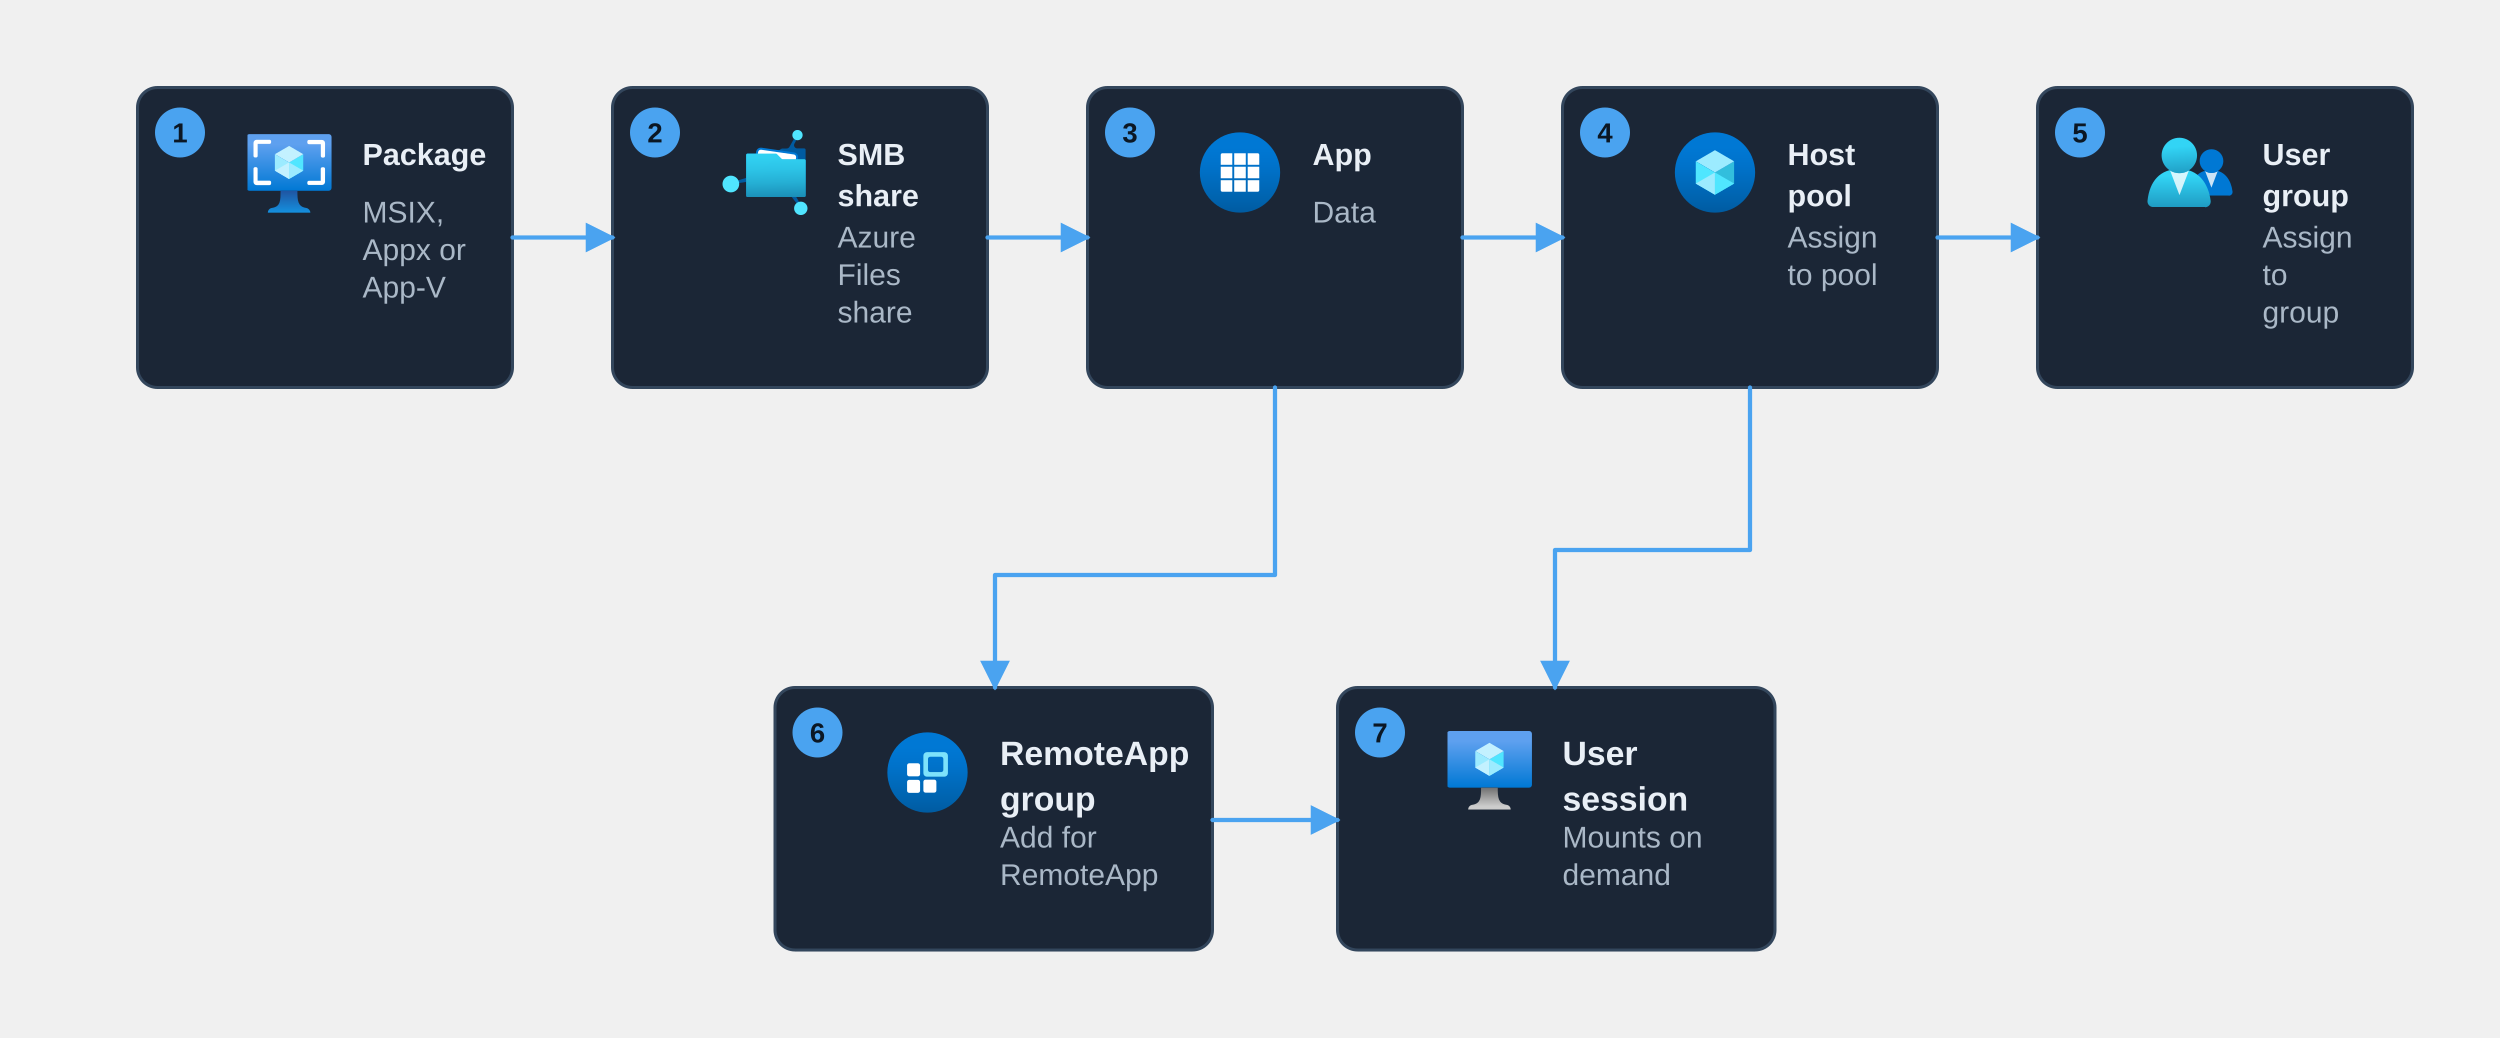
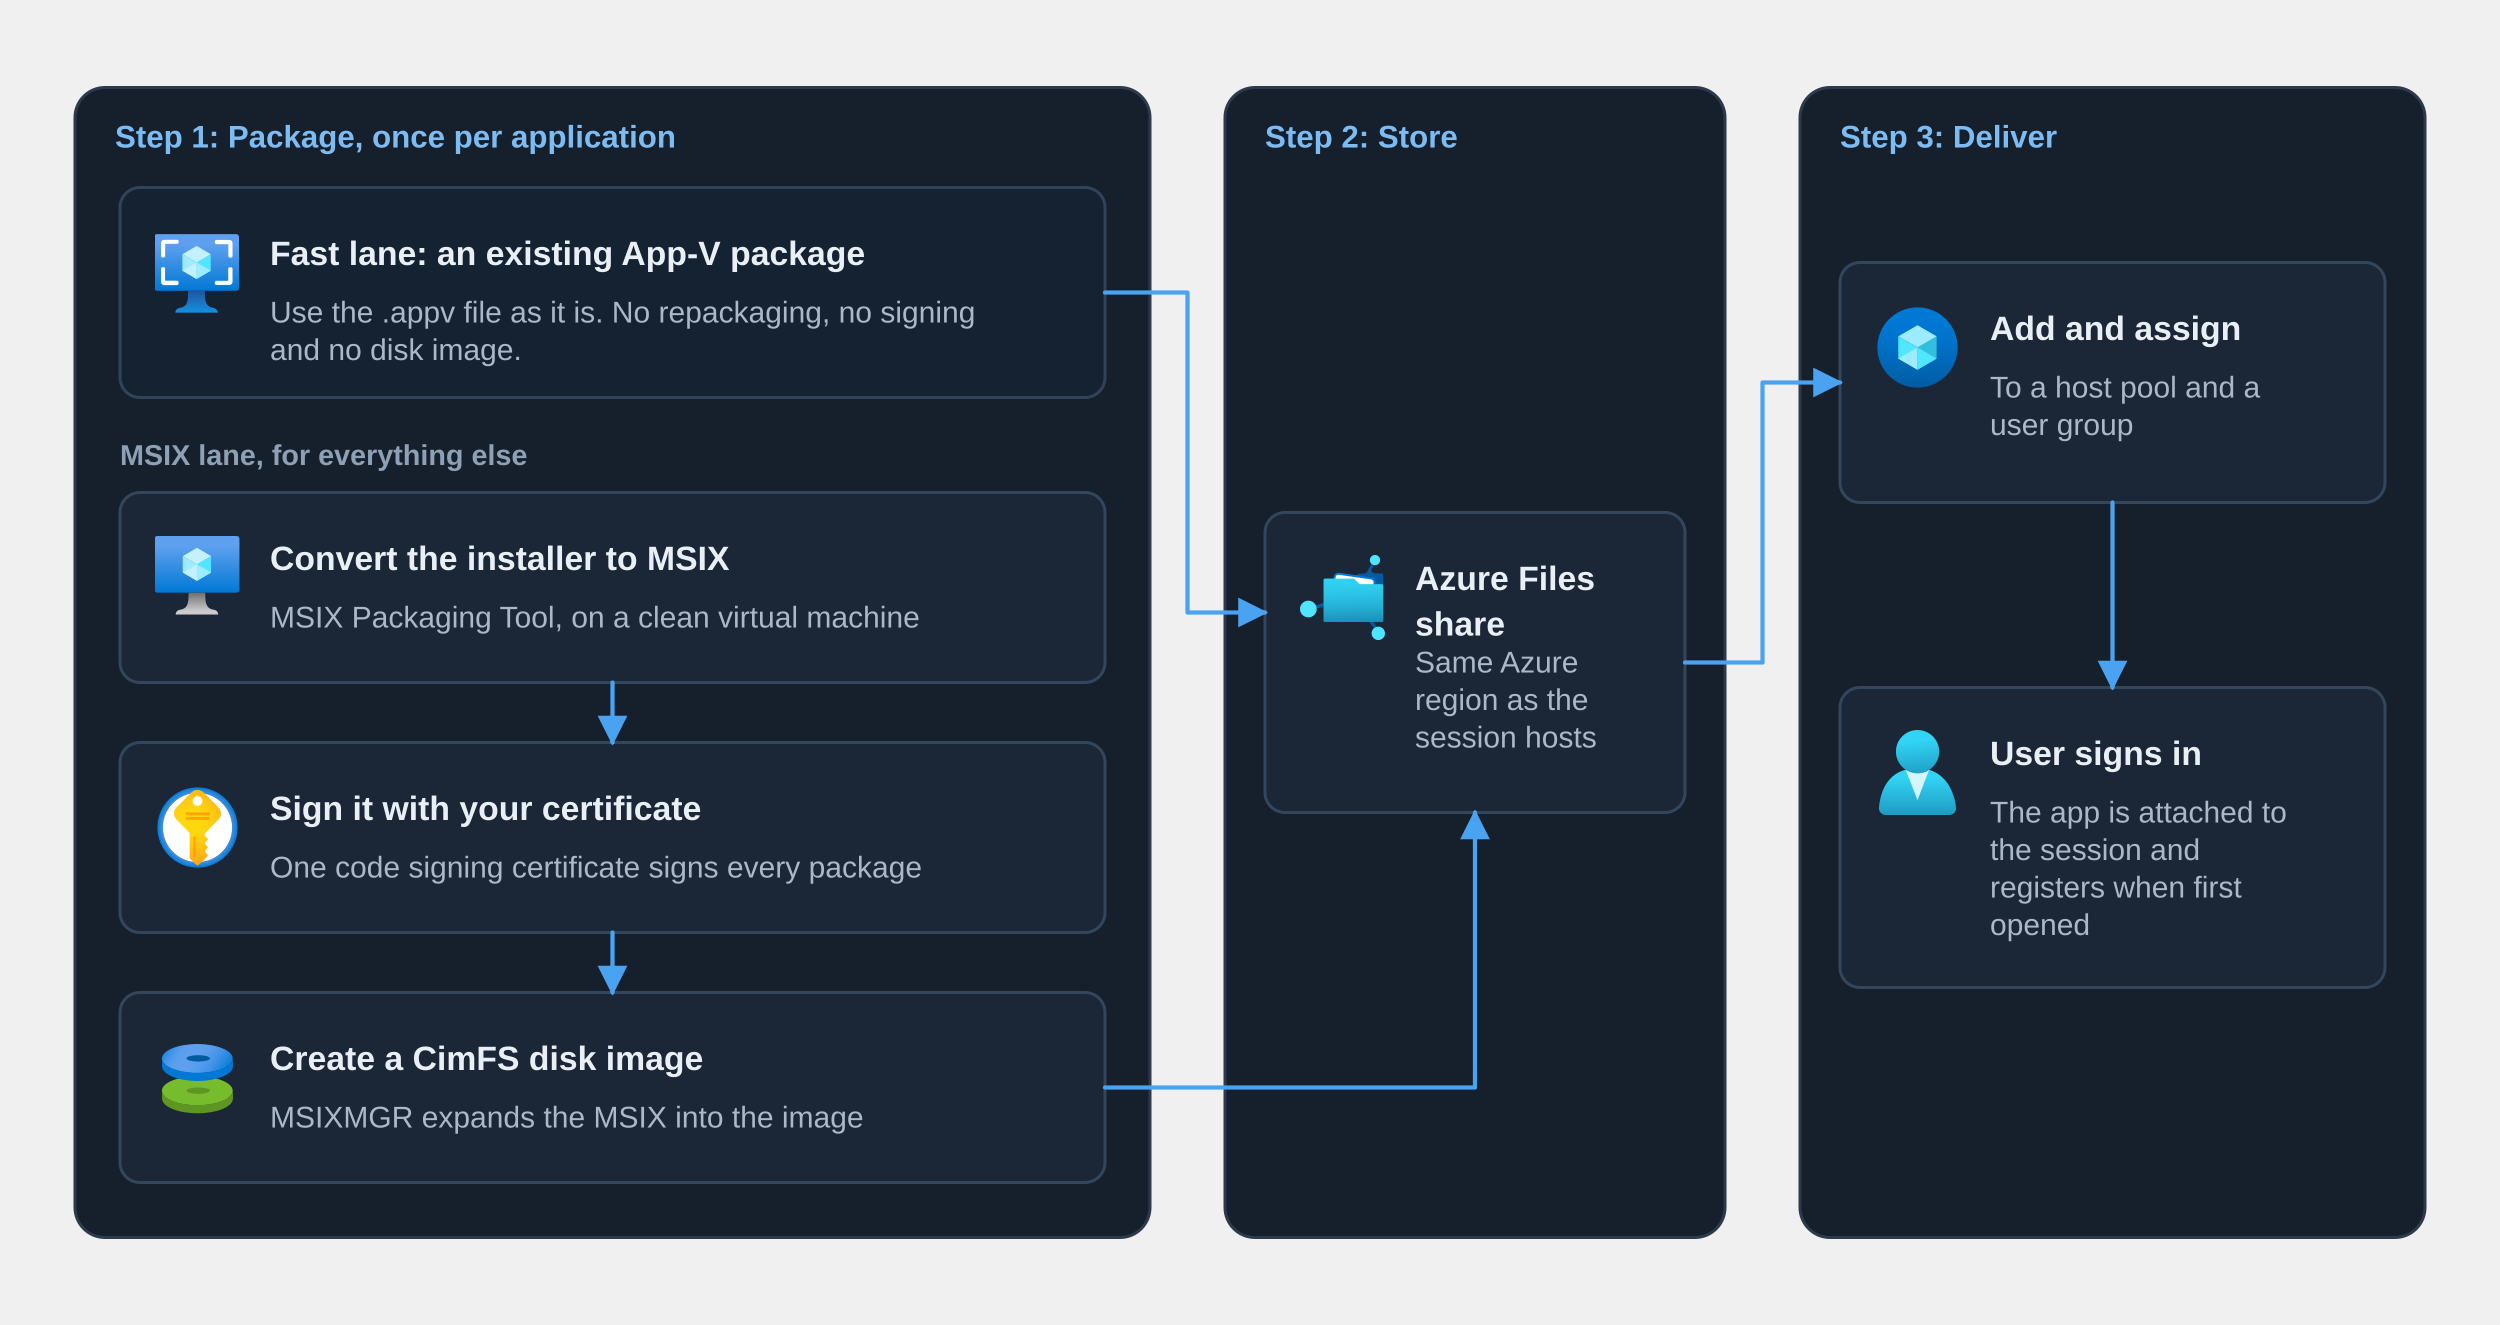
- <svg xmlns="http://www.w3.org/2000/svg" viewBox="0 110 1000 415" width="1000" height="415" font-family="'Segoe UI', 'Segoe UI Variable', system-ui, -apple-system, 'Helvetica Neue', Arial, sans-serif" role="img" aria-labelledby="t d">
+ <svg xmlns="http://www.w3.org/2000/svg" viewBox="0 25 1000 530" width="1000" height="530" font-family="'Segoe UI', 'Segoe UI Variable', system-ui, -apple-system, 'Helvetica Neue', Arial, sans-serif" role="img" aria-labelledby="t d">
  <defs>
    <marker id="arrow" viewBox="0 0 10 10" refX="9" refY="5" markerWidth="7" markerHeight="7" orient="auto-start-reverse">
      <path d="M0,0 L10,5 L0,10 z" fill="#4aa3f0" />
    </marker>
    <marker id="arrow-dashed" viewBox="0 0 10 10" refX="9" refY="5" markerWidth="7" markerHeight="7" orient="auto-start-reverse">
      <path d="M0,0 L10,5 L0,10 z" fill="#7b93b2" />
    </marker>
  </defs>
-   <rect x="55" y="145" width="150" height="120" rx="8" fill="#1b2636" stroke="#33465c" stroke-width="1.2" />
-   <circle cx="72" cy="163" r="10" fill="#4aa3f0" />
-   <text x="72" y="166.96" font-size="11" font-weight="700" fill="#0b1724" text-anchor="middle">1</text>
-   <svg x="99" y="162" width="34" height="34" viewBox="0 0 18 18">
+   <rect x="30" y="60" width="430" height="460" rx="12" fill="#161f2c" stroke="#2c3a4c" stroke-width="1.2" />
+   <text x="46" y="84" font-size="12.5" font-weight="700" fill="#7dbbf3" text-anchor="start">Step 1: Package, once per application</text>
+   <rect x="48" y="100" width="394" height="84" rx="8" fill="#152232" stroke="#314359" stroke-width="1.2" />
+   <svg x="62" y="117" width="34" height="34" viewBox="0 0 18 18">
    <defs>
      <linearGradient id="i1-a7cb4d9d-9f89-4e53-8eda-938427310066" x1="8.8" y1="12.87" x2="8.8" y2="0.87" gradientUnits="userSpaceOnUse">
        <stop offset="0" stop-color="#0078d4" />
        <stop offset="0.82" stop-color="#5ea0ef" />
      </linearGradient>
      <linearGradient id="i1-eab4c6b4-621d-4d9b-b611-15ceb58765b1" x1="8.81" y1="17.5" x2="8.81" y2="12.87" gradientUnits="userSpaceOnUse">
        <stop offset="0" stop-color="#1490df" />
        <stop offset="0.98" stop-color="#1f56a3" />
      </linearGradient>
    </defs>
    <rect x="-0.2" y="0.87" width="18" height="12" rx="0.6" fill="url(#i1-a7cb4d9d-9f89-4e53-8eda-938427310066)" />
    <polygon points="11.8 5.12 11.8 8.61 8.8 10.37 8.8 6.87 11.8 5.12" fill="#50e6ff" />
    <polygon points="11.8 5.12 8.81 6.88 5.8 5.12 8.81 3.37 11.8 5.12" fill="#c3f1ff" />
    <polygon points="8.8 6.88 8.8 10.37 5.8 8.61 5.8 5.12 8.8 6.88" fill="#9cebff" />
    <polygon points="5.8 8.61 8.8 6.87 8.8 10.37 5.8 8.61" fill="#c3f1ff" />
    <polygon points="11.8 8.61 8.8 6.87 8.8 10.37 11.8 8.61" fill="#9cebff" />
    <path d="M12.41,16.5c-1.78-.28-1.85-1.56-1.84-3.63H7C7,14.94,7,16.22,5.19,16.5a1,1,0,0,0-.88,1h9A1.06,1.06,0,0,0,12.41,16.5Z" fill="url(#i1-eab4c6b4-621d-4d9b-b611-15ceb58765b1)" />
    <path d="M4.68,2.07H1.93a.66.66,0,0,0-.66.66V5.49a.33.33,0,0,0,.33.33h.22a.33.33,0,0,0,.33-.33V2.94H4.68A.33.33,0,0,0,5,2.61V2.4A.33.33,0,0,0,4.68,2.07Z" fill="#fff" />
    <path d="M4.68,10.73H2.14V8.2a.33.33,0,0,0-.33-.33H1.6a.33.33,0,0,0-.33.33V11a.66.66,0,0,0,.66.67H4.68A.34.34,0,0,0,5,11.28v-.22A.33.33,0,0,0,4.68,10.73Z" fill="#fff" />
    <path d="M15.71,2.1H13a.33.33,0,0,0-.33.33v.21A.33.33,0,0,0,13,3h2.53V5.51a.33.33,0,0,0,.33.33h.23a.33.33,0,0,0,.33-.33V2.76A.66.66,0,0,0,15.71,2.1Z" fill="#fff" />
    <path d="M16.05,7.89h-.21a.33.33,0,0,0-.33.33v2.54H13a.33.33,0,0,0-.33.33v.22a.33.33,0,0,0,.33.33h2.75a.67.67,0,0,0,.67-.66V8.22A.33.33,0,0,0,16.05,7.89Z" fill="#fff" />
  </svg>
-   <text x="145" y="176.0" font-size="12.2" font-weight="700" fill="#e9eff6" text-anchor="start">Package</text>
-   <text x="145" y="199.0" font-size="12" font-weight="400" fill="#aab8c7" text-anchor="start">MSIX,</text>
-   <text x="145" y="214.0" font-size="12" font-weight="400" fill="#aab8c7" text-anchor="start">Appx or</text>
-   <text x="145" y="229.0" font-size="12" font-weight="400" fill="#aab8c7" text-anchor="start">App-V</text>
-   <rect x="245" y="145" width="150" height="120" rx="8" fill="#1b2636" stroke="#33465c" stroke-width="1.2" />
-   <circle cx="262" cy="163" r="10" fill="#4aa3f0" />
-   <text x="262" y="166.96" font-size="11" font-weight="700" fill="#0b1724" text-anchor="middle">2</text>
-   <svg x="289" y="162" width="34" height="34" viewBox="0 0 18 18">
-     <defs>
-       <linearGradient id="i2-ba3d4428-273b-47d2-80ac-53671019b795" x1="-1267.23" y1="3.07" x2="-1267.52" y2="14.64" gradientTransform="matrix(-1, 0, 0, 1, -1256.13, 0)" gradientUnits="userSpaceOnUse">
+   <text x="108" y="131.0" font-size="13.5" font-weight="700" fill="#e9eff6" text-anchor="start">Fast lane: an existing App-V package</text>
+   <text x="108" y="154.0" font-size="12" font-weight="400" fill="#aab8c7" text-anchor="start">Use the .appv file as it is. No repackaging, no signing</text>
+   <text x="108" y="169.0" font-size="12" font-weight="400" fill="#aab8c7" text-anchor="start">and no disk image.</text>
+   <text x="48" y="211" font-size="11.5" font-weight="600" fill="#8ea0b4" text-anchor="start">MSIX lane, for everything else</text>
+   <rect x="48" y="222" width="394" height="76" rx="8" fill="#1b2636" stroke="#33465c" stroke-width="1.2" />
+   <svg x="62" y="239" width="34" height="34" viewBox="0 0 18 18">
+     <defs>
+       <linearGradient id="i2-f34d9569-2bd0-4002-8f16-3d01d8106cb5" x1="8.88" y1="12.21" x2="8.88" y2="0.21" gradientUnits="userSpaceOnUse">
+         <stop offset="0" stop-color="#0078d4" />
+         <stop offset="0.82" stop-color="#5ea0ef" />
+       </linearGradient>
+       <linearGradient id="i2-bdb45a0b-eb58-4970-a60a-fb2ce314f866" x1="8.88" y1="16.84" x2="8.88" y2="12.21" gradientUnits="userSpaceOnUse">
+         <stop offset="0.15" stop-color="#ccc" />
+         <stop offset="1" stop-color="#707070" />
+       </linearGradient>
+     </defs>
+     <rect x="-0.12" y="0.21" width="18" height="12" rx="0.6" fill="url(#i2-f34d9569-2bd0-4002-8f16-3d01d8106cb5)" />
+     <polygon points="11.88 4.46 11.88 7.95 8.88 9.71 8.88 6.21 11.88 4.46" fill="#50e6ff" />
+     <polygon points="11.88 4.46 8.88 6.22 5.88 4.46 8.88 2.71 11.88 4.46" fill="#c3f1ff" />
+     <polygon points="8.88 6.22 8.88 9.71 5.88 7.95 5.88 4.46 8.88 6.22" fill="#9cebff" />
+     <polygon points="5.88 7.95 8.88 6.21 8.88 9.71 5.88 7.95" fill="#c3f1ff" />
+     <polygon points="11.88 7.95 8.88 6.21 8.88 9.71 11.88 7.95" fill="#9cebff" />
+     <path d="M12.49,15.84c-1.78-.28-1.85-1.56-1.85-3.63H7.11c0,2.07-.06,3.35-1.84,3.63a1,1,0,0,0-.89,1h9A1,1,0,0,0,12.49,15.84Z" fill="url(#i2-bdb45a0b-eb58-4970-a60a-fb2ce314f866)" />
+   </svg>
+   <text x="108" y="253.0" font-size="13.5" font-weight="700" fill="#e9eff6" text-anchor="start">Convert the installer to MSIX</text>
+   <text x="108" y="276.0" font-size="12" font-weight="400" fill="#aab8c7" text-anchor="start">MSIX Packaging Tool, on a clean virtual machine</text>
+   <rect x="48" y="322" width="394" height="76" rx="8" fill="#1b2636" stroke="#33465c" stroke-width="1.2" />
+   <svg x="62" y="339" width="34" height="34" viewBox="0 0 18 18">
+     <defs>
+       <radialGradient id="i3-fb114c93-7c16-4540-899a-0796041629e6" cx="9" cy="9" r="8.5" gradientUnits="userSpaceOnUse">
+         <stop offset="0.18" stop-color="#5ea0ef" />
+         <stop offset="0.56" stop-color="#5c9fee" />
+         <stop offset="0.69" stop-color="#559ced" />
+         <stop offset="0.78" stop-color="#4a97e9" />
+         <stop offset="0.86" stop-color="#3990e4" />
+         <stop offset="0.93" stop-color="#2387de" />
+         <stop offset="0.99" stop-color="#087bd6" />
+         <stop offset="1" stop-color="#0078d4" />
+       </radialGradient>
+       <radialGradient id="i3-ec478bd3-5b38-4e7f-b661-11f355578bff" cx="38.95" cy="182.07" r="9.88" gradientTransform="translate(-28.71 -163.24) scale(0.94 0.94)" gradientUnits="userSpaceOnUse">
+         <stop offset="0.27" stop-color="#ffd70f" />
+         <stop offset="0.49" stop-color="#ffcb12" />
+         <stop offset="0.88" stop-color="#feac19" />
+         <stop offset="1" stop-color="#fea11b" />
+       </radialGradient>
+     </defs>
+     <path id="i3-aacf8311-a317-400f-b613-74bd00da5ce3" d="M9,.5A8.5,8.5,0,1,0,17.5,9,8.51,8.51,0,0,0,9,.5ZM9,16.34A7.34,7.34,0,1,1,16.34,9,7.34,7.34,0,0,1,9,16.34Z" fill="url(#i3-fb114c93-7c16-4540-899a-0796041629e6)" />
+     <circle cx="9" cy="9" r="7.34" fill="#fff" />
+     <g>
+       <path id="i3-bd983c41-db73-40ec-a4f4-da1213fc9924" d="M13.44,7.33a1.84,1.84,0,0,0,0-2.59h0L10.29,1.58a1.83,1.83,0,0,0-2.58,0h0L4.56,4.74a1.84,1.84,0,0,0,0,2.59L7.18,10a.51.51,0,0,1,.15.36v4.88a.63.63,0,0,0,.18.44l1.2,1.2a.41.41,0,0,0,.58,0l1.16-1.16h0l.68-.68a.25.25,0,0,0,0-.34l-.49-.49a.27.27,0,0,1,0-.37l.49-.49a.25.25,0,0,0,0-.34l-.49-.49a.27.27,0,0,1,0-.37l.49-.49a.25.25,0,0,0,0-.34l-.68-.69v-.25ZM9,2.35A1,1,0,0,1,9,4.42,1,1,0,1,1,9,2.35Z" fill="url(#i3-ec478bd3-5b38-4e7f-b661-11f355578bff)" />
+       <path id="i3-ad2e7e44-9bfd-4775-8bf4-8ef26a544921" d="M8.18,15.3h0a.23.23,0,0,0,.38-.17v-4a.24.24,0,0,0-.11-.2h0a.22.22,0,0,0-.34.2v4A.28.28,0,0,0,8.18,15.3Z" fill="#ff9300" opacity="0.75" />
+       <rect id="i3-a996fbff-3936-4b24-b407-369336c143ba" x="6.48" y="5.79" width="5.17" height="0.61" rx="0.28" fill="#ff9300" opacity="0.75" />
+       <rect id="i3-bb12d31c-3352-4a18-87dd-a169a4a8721d" x="6.48" y="6.78" width="5.17" height="0.61" rx="0.28" fill="#ff9300" opacity="0.75" />
+     </g>
+   </svg>
+   <text x="108" y="353.0" font-size="13.5" font-weight="700" fill="#e9eff6" text-anchor="start">Sign it with your certificate</text>
+   <text x="108" y="376.0" font-size="12" font-weight="400" fill="#aab8c7" text-anchor="start">One code signing certificate signs every package</text>
+   <rect x="48" y="422" width="394" height="76" rx="8" fill="#1b2636" stroke="#33465c" stroke-width="1.2" />
+   <svg x="62" y="439" width="34" height="34" viewBox="0 0 18 18">
+     <defs>
+       <linearGradient id="i4-a3aecb5c-11f5-4ece-99f7-9672f3236156" x1="15.35" y1="13.41" x2="15.37" y2="13.41" gradientUnits="userSpaceOnUse">
+         <stop offset="0" stop-color="#0078d4" />
+         <stop offset="0.14" stop-color="#1782da" />
+         <stop offset="0.37" stop-color="#368fe3" />
+         <stop offset="0.59" stop-color="#4c98ea" />
+         <stop offset="0.8" stop-color="#599eee" />
+         <stop offset="0.99" stop-color="#5ea0ef" />
+       </linearGradient>
+       <linearGradient id="i4-b4dfb3ab-25fe-416c-a6fa-f33fcfbf22dc" x1="5.51" y1="802.5" x2="12.94" y2="810.58" gradientTransform="translate(0 -1278.76) scale(1 1.59)" gradientUnits="userSpaceOnUse">
+         <stop offset="0" stop-color="#0078d4" />
+         <stop offset="0.02" stop-color="#0d7ed8" />
+         <stop offset="0.08" stop-color="#2b8ae0" />
+         <stop offset="0.15" stop-color="#4194e7" />
+         <stop offset="0.22" stop-color="#519beb" />
+         <stop offset="0.29" stop-color="#5b9fee" />
+         <stop offset="0.4" stop-color="#5ea0ef" />
+         <stop offset="0.55" stop-color="#5b9fee" />
+         <stop offset="0.68" stop-color="#509aeb" />
+         <stop offset="0.8" stop-color="#3f92e6" />
+         <stop offset="0.91" stop-color="#2688df" />
+         <stop offset="0.99" stop-color="#127fd9" />
+       </linearGradient>
+     </defs>
+     <ellipse cx="8.96" cy="11.82" rx="7.5" ry="3.08" fill="#76bc2d" />
+     <ellipse cx="9.15" cy="11.79" rx="2.49" ry="0.68" fill="#5e9624" />
+     <path d="M15.35,13.4l0,0Z" fill="url(#i4-a3aecb5c-11f5-4ece-99f7-9672f3236156)" />
+     <ellipse cx="8.96" cy="4.99" rx="7.5" ry="3.08" fill="url(#i4-b4dfb3ab-25fe-416c-a6fa-f33fcfbf22dc)" />
+     <ellipse cx="9.15" cy="4.95" rx="2.49" ry="0.68" fill="#005ba1" />
+     <path d="M9,14.84c4.15,0,7.5-1.38,7.5-3.08h0v1.82h0c-.14,1.65-3.44,3-7.5,3s-7.5-1.38-7.5-3.08V11.76C1.46,13.46,4.82,14.84,9,14.84Z" fill="#5e9624" />
+     <path d="M15.35,13.4l0,0Z" fill="url(#i4-a3aecb5c-11f5-4ece-99f7-9672f3236156)" />
+     <path d="M9,8c4.15,0,7.5-1.38,7.5-3.08h0V6.74h0c-.14,1.65-3.44,3-7.5,3s-7.5-1.38-7.5-3.08V4.92C1.46,6.62,4.82,8,9,8Z" fill="#0078d4" />
+   </svg>
+   <text x="108" y="453.0" font-size="13.5" font-weight="700" fill="#e9eff6" text-anchor="start">Create a CimFS disk image</text>
+   <text x="108" y="476.0" font-size="12" font-weight="400" fill="#aab8c7" text-anchor="start">MSIXMGR expands the MSIX into the image</text>
+   <path d="M245,298 L245,322" fill="none" stroke="#4aa3f0" stroke-width="1.7" stroke-linejoin="round" stroke-linecap="round" marker-end="url(#arrow)" />
+   <path d="M245,398 L245,422" fill="none" stroke="#4aa3f0" stroke-width="1.7" stroke-linejoin="round" stroke-linecap="round" marker-end="url(#arrow)" />
+   <rect x="490" y="60" width="200" height="460" rx="12" fill="#161f2c" stroke="#2c3a4c" stroke-width="1.2" />
+   <text x="506" y="84" font-size="12.5" font-weight="700" fill="#7dbbf3" text-anchor="start">Step 2: Store</text>
+   <rect x="506" y="230" width="168" height="120" rx="8" fill="#1b2636" stroke="#33465c" stroke-width="1.2" />
+   <svg x="520" y="247" width="34" height="34" viewBox="0 0 18 18">
+     <defs>
+       <linearGradient id="i5-ba3d4428-273b-47d2-80ac-53671019b795" x1="-1267.23" y1="3.07" x2="-1267.52" y2="14.64" gradientTransform="matrix(-1, 0, 0, 1, -1256.13, 0)" gradientUnits="userSpaceOnUse">
        <stop offset="0" stop-color="#32d4f5" />
        <stop offset="0.23" stop-color="#31d0f1" />
        <stop offset="0.46" stop-color="#2cc3e6" />
        <stop offset="0.7" stop-color="#25afd4" />
        <stop offset="0.94" stop-color="#1c92ba" />
        <stop offset="1" stop-color="#198ab3" />
      </linearGradient>
    </defs>
-     <g id="i2-bce83c25-9afe-4c01-b0b0-4312ccacb0c8">
+     <g id="i5-bce83c25-9afe-4c01-b0b0-4312ccacb0c8">
      <g>
        <path d="M17.28,3.9h-.91a4.16,4.16,0,0,0-.55,0,.68.68,0,0,1-.59-1l.39-.7a1.83,1.83,0,0,0-.51-.29l-.93,1.66a.7.7,0,0,1-.6.35h-.83a.66.66,0,0,0-.32.08h0L10.86,5a.25.25,0,0,1-.16,0H5.27A.29.29,0,0,0,5,5.32v4.82l-1.75.54.13.56L5,11V13.9a.29.29,0,0,0,.29.29h9.37l1.15,1.49.49-.31-.68-1.18h1.68a.29.29,0,0,0,.3-.29V4.2A.3.3,0,0,0,17.28,3.9Z" fill="#005ba1" />
        <circle cx="15.88" cy="1.08" r="1.09" fill="#50e5ff" />
        <circle cx="16.58" cy="16.59" r="1.42" fill="#50e5ff" />
        <circle cx="1.77" cy="11.44" r="1.77" fill="#50e5ff" />
        <g>
          <path d="M15.17,4.75l-6.91-1H8.12a1,1,0,0,0-1,.87L6.86,6.31H16L16,5.9A1,1,0,0,0,15.17,4.75Z" fill="#0078d4" />
          <path d="M15.1,5.18l-6.9-1H8.11a.58.58,0,0,0-.57.5L7.3,6.31h8.22l.07-.47A.58.58,0,0,0,15.1,5.18Z" fill="#fff" />
        </g>
-         <path d="M5.26,5h6.05a.33.33,0,0,1,.21.09l1,1a.29.29,0,0,0,.21.09h4.6a.3.3,0,0,1,.3.29V13.9a.3.3,0,0,1-.3.29h-12A.29.29,0,0,1,5,13.9V5.32A.3.3,0,0,1,5.26,5Z" fill="url(#i2-ba3d4428-273b-47d2-80ac-53671019b795)" />
+         <path d="M5.26,5h6.05a.33.33,0,0,1,.21.09l1,1a.29.29,0,0,0,.21.09h4.6a.3.3,0,0,1,.3.29V13.9a.3.3,0,0,1-.3.29h-12A.29.29,0,0,1,5,13.9V5.32A.3.3,0,0,1,5.26,5Z" fill="url(#i5-ba3d4428-273b-47d2-80ac-53671019b795)" />
      </g>
    </g>
  </svg>
-   <text x="335" y="176.0" font-size="12.2" font-weight="700" fill="#e9eff6" text-anchor="start">SMB</text>
-   <text x="335" y="192.47" font-size="12.2" font-weight="700" fill="#e9eff6" text-anchor="start">share</text>
-   <text x="335" y="209.0" font-size="12" font-weight="400" fill="#aab8c7" text-anchor="start">Azure</text>
-   <text x="335" y="224.0" font-size="12" font-weight="400" fill="#aab8c7" text-anchor="start">Files</text>
-   <text x="335" y="239.0" font-size="12" font-weight="400" fill="#aab8c7" text-anchor="start">share</text>
-   <rect x="435" y="145" width="150" height="120" rx="8" fill="#1b2636" stroke="#33465c" stroke-width="1.2" />
-   <circle cx="452" cy="163" r="10" fill="#4aa3f0" />
-   <text x="452" y="166.96" font-size="11" font-weight="700" fill="#0b1724" text-anchor="middle">3</text>
-   <svg x="479" y="162" width="34" height="34" viewBox="0 0 18 18">
-     <defs>
-       <linearGradient id="i3-a26c9420-22ea-437d-963a-d91a07052fe8" x1="9" y1="17.5" x2="9" y2="0.5" gradientUnits="userSpaceOnUse">
+   <text x="566" y="261.0" font-size="13.5" font-weight="700" fill="#e9eff6" text-anchor="start">Azure Files</text>
+   <text x="566" y="279.225" font-size="13.5" font-weight="700" fill="#e9eff6" text-anchor="start">share</text>
+   <text x="566" y="294.0" font-size="12" font-weight="400" fill="#aab8c7" text-anchor="start">Same Azure</text>
+   <text x="566" y="309.0" font-size="12" font-weight="400" fill="#aab8c7" text-anchor="start">region as the</text>
+   <text x="566" y="324.0" font-size="12" font-weight="400" fill="#aab8c7" text-anchor="start">session hosts</text>
+   <rect x="720" y="60" width="250" height="460" rx="12" fill="#161f2c" stroke="#2c3a4c" stroke-width="1.2" />
+   <text x="736" y="84" font-size="12.5" font-weight="700" fill="#7dbbf3" text-anchor="start">Step 3: Deliver</text>
+   <rect x="736" y="130" width="218" height="96" rx="8" fill="#1b2636" stroke="#33465c" stroke-width="1.2" />
+   <svg x="750" y="147" width="34" height="34" viewBox="0 0 18 18">
+     <defs>
+       <linearGradient id="i6-b7b52328-afea-4ae3-a11b-e21cf942d33d" x1="9" y1="17.5" x2="9" y2="0.5" gradientUnits="userSpaceOnUse">
        <stop offset="0" stop-color="#005ba1" />
        <stop offset="0.168" stop-color="#0063ae" />
        <stop offset="0.577" stop-color="#0072ca" />
        <stop offset="0.815" stop-color="#0078d4" />
      </linearGradient>
    </defs>
-     <g id="i3-f18b5d86-430f-4653-9c0f-da3405ab6e83">
+     <g id="i6-f296cd5a-787e-4f7b-ae7d-f8e4c512e403">
      <g>
-         <circle cx="9" cy="9" r="8.5" fill="url(#i3-a26c9420-22ea-437d-963a-d91a07052fe8)" />
-         <path id="i3-ecfad4cd-858a-4086-9001-2b8defa8f20e" d="M7.776,10.632h2.448V13.08H7.776ZM4.92,7.368H7.368V4.92H5.262a.341.341,0,0,0-.342.342Zm.342,5.712H7.368V10.632H4.92v2.106a.341.341,0,0,0,.342.342ZM4.92,10.224H7.368V7.776H4.92Zm5.712,2.856h2.106a.341.341,0,0,0,.342-.342V10.632H10.632ZM7.776,10.224h2.448V7.776H7.776Zm2.856,0H13.08V7.776H10.632Zm0-5.3V7.368H13.08V5.262a.341.341,0,0,0-.342-.342ZM7.776,7.368h2.448V4.92H7.776Z" fill="#fff" />
-       </g>
-     </g>
-   </svg>
-   <text x="525" y="176.0" font-size="12.2" font-weight="700" fill="#e9eff6" text-anchor="start">App</text>
-   <text x="525" y="199.0" font-size="12" font-weight="400" fill="#aab8c7" text-anchor="start">Data</text>
-   <rect x="625" y="145" width="150" height="120" rx="8" fill="#1b2636" stroke="#33465c" stroke-width="1.2" />
-   <circle cx="642" cy="163" r="10" fill="#4aa3f0" />
-   <text x="642" y="166.96" font-size="11" font-weight="700" fill="#0b1724" text-anchor="middle">4</text>
-   <svg x="669" y="162" width="34" height="34" viewBox="0 0 18 18">
-     <defs>
-       <linearGradient id="i4-b7b52328-afea-4ae3-a11b-e21cf942d33d" x1="9" y1="17.5" x2="9" y2="0.5" gradientUnits="userSpaceOnUse">
-         <stop offset="0" stop-color="#005ba1" />
-         <stop offset="0.168" stop-color="#0063ae" />
-         <stop offset="0.577" stop-color="#0072ca" />
-         <stop offset="0.815" stop-color="#0078d4" />
-       </linearGradient>
-     </defs>
-     <g id="i4-f296cd5a-787e-4f7b-ae7d-f8e4c512e403">
-       <g>
-         <circle cx="9" cy="9" r="8.5" fill="url(#i4-b7b52328-afea-4ae3-a11b-e21cf942d33d)" />
-         <g id="i4-b26dad0a-3648-4f5e-b5e8-d86f08f4d08c">
-           <g id="i4-bf235d1c-b690-40eb-8a79-cf880451778d">
-             <g id="i4-bcd9163a-c4d8-4e54-8c97-4a109bf64f75">
-               <path id="i4-e49dfb7e-134a-43bd-83fc-ab356cb14af0" d="M13.046,6.635v4.709L8.984,13.707V8.992Z" fill="#32bedd" />
+         <circle cx="9" cy="9" r="8.5" fill="url(#i6-b7b52328-afea-4ae3-a11b-e21cf942d33d)" />
+         <g id="i6-b26dad0a-3648-4f5e-b5e8-d86f08f4d08c">
+           <g id="i6-bf235d1c-b690-40eb-8a79-cf880451778d">
+             <g id="i6-bcd9163a-c4d8-4e54-8c97-4a109bf64f75">
+               <path id="i6-e49dfb7e-134a-43bd-83fc-ab356cb14af0" d="M13.046,6.635v4.709L8.984,13.707V8.992Z" fill="#32bedd" />
            </g>
-             <g id="i4-a5b973ff-f0b7-405d-8643-344e4c6197bf">
-               <path id="i4-b4b89f14-a55a-428c-a4ac-415feb735142" d="M13.046,6.635,8.99,9,4.928,6.635,8.99,4.272Z" fill="#9cebff" />
+             <g id="i6-a5b973ff-f0b7-405d-8643-344e4c6197bf">
+               <path id="i6-b4b89f14-a55a-428c-a4ac-415feb735142" d="M13.046,6.635,8.99,9,4.928,6.635,8.99,4.272Z" fill="#9cebff" />
            </g>
-             <g id="i4-adac1240-6aa9-4f15-96e4-37e67d1c6c71">
-               <path id="i4-f65d8fa4-1c52-4beb-89ef-75de96e9143e" d="M8.984,9v4.709L4.928,11.344V6.635Z" fill="#50e6ff" />
+             <g id="i6-adac1240-6aa9-4f15-96e4-37e67d1c6c71">
+               <path id="i6-f65d8fa4-1c52-4beb-89ef-75de96e9143e" d="M8.984,9v4.709L4.928,11.344V6.635Z" fill="#50e6ff" />
            </g>
-             <path id="i4-b5d243da-3c58-4a56-96f0-5072c268eecc" d="M4.928,11.344,8.984,8.992v4.715Z" fill="#9cebff" />
-             <path id="i4-f11f8f15-8a95-4259-8c1e-cffcafd2ea60" d="M13.046,11.344,8.984,8.992v4.715Z" fill="#50e6ff" />
+             <path id="i6-b5d243da-3c58-4a56-96f0-5072c268eecc" d="M4.928,11.344,8.984,8.992v4.715Z" fill="#9cebff" />
+             <path id="i6-f11f8f15-8a95-4259-8c1e-cffcafd2ea60" d="M13.046,11.344,8.984,8.992v4.715Z" fill="#50e6ff" />
          </g>
        </g>
      </g>
    </g>
  </svg>
-   <text x="715" y="176.0" font-size="12.2" font-weight="700" fill="#e9eff6" text-anchor="start">Host</text>
-   <text x="715" y="192.47" font-size="12.2" font-weight="700" fill="#e9eff6" text-anchor="start">pool</text>
-   <text x="715" y="209.0" font-size="12" font-weight="400" fill="#aab8c7" text-anchor="start">Assign</text>
-   <text x="715" y="224.0" font-size="12" font-weight="400" fill="#aab8c7" text-anchor="start">to pool</text>
-   <rect x="815" y="145" width="150" height="120" rx="8" fill="#1b2636" stroke="#33465c" stroke-width="1.2" />
-   <circle cx="832" cy="163" r="10" fill="#4aa3f0" />
-   <text x="832" y="166.96" font-size="11" font-weight="700" fill="#0b1724" text-anchor="middle">5</text>
-   <svg x="859" y="162" width="34" height="34" viewBox="0 0 18 18">
-     <defs>
-       <linearGradient id="i5-f97360fa-fd13-420b-9b43-74b8dde83a11" x1="6.7" y1="7.26" x2="6.7" y2="18.36" gradientUnits="userSpaceOnUse">
+   <text x="796" y="161.0" font-size="13.5" font-weight="700" fill="#e9eff6" text-anchor="start">Add and assign</text>
+   <text x="796" y="184.0" font-size="12" font-weight="400" fill="#aab8c7" text-anchor="start">To a host pool and a</text>
+   <text x="796" y="199.0" font-size="12" font-weight="400" fill="#aab8c7" text-anchor="start">user group</text>
+   <rect x="736" y="300" width="218" height="120" rx="8" fill="#1b2636" stroke="#33465c" stroke-width="1.2" />
+   <svg x="750" y="317" width="34" height="34" viewBox="0 0 18 18">
+     <defs>
+       <linearGradient id="i7-be92901b-ec33-4c65-adf1-9b0eed06d677" x1="9" y1="6.88" x2="9" y2="20.45" gradientUnits="userSpaceOnUse">
        <stop offset="0.22" stop-color="#32d4f5" />
        <stop offset="1" stop-color="#198ab3" />
      </linearGradient>
-       <linearGradient id="i5-b2ab4071-529d-4450-9443-e6dc0939cc4e" x1="6.42" y1="1.32" x2="7.23" y2="11.39" gradientUnits="userSpaceOnUse">
+       <linearGradient id="i7-b46fc246-25d8-4398-8779-1042e8cacae7" x1="8.61" y1="-0.4" x2="9.6" y2="11.92" gradientUnits="userSpaceOnUse">
        <stop offset="0.22" stop-color="#32d4f5" />
        <stop offset="1" stop-color="#198ab3" />
      </linearGradient>
    </defs>
-     <path d="M17.22,13.92a.79.79,0,0,0,.8-.79A.28.28,0,0,0,18,13c-.31-2.5-1.74-4.54-4.46-4.54S9.35,10.22,9.07,13a.81.81,0,0,0,.72.88h7.43Z" fill="#0078d4" />
-     <path d="M13.55,9.09a2.44,2.44,0,0,1-1.36-.4l1.35,3.52,1.33-3.49A2.54,2.54,0,0,1,13.55,9.09Z" fill="#fff" opacity="0.8" />
-     <circle cx="13.55" cy="6.58" r="2.51" fill="#0078d4" />
-     <path d="M12.19,16.36a1.19,1.19,0,0,0,1.19-1.19.66.66,0,0,0,0-.14c-.47-3.74-2.6-6.78-6.66-6.78S.44,10.83,0,15a1.2,1.2,0,0,0,1.07,1.31h11.1Z" fill="url(#i5-f97360fa-fd13-420b-9b43-74b8dde83a11)" />
-     <path d="M6.77,9.14a3.72,3.72,0,0,1-2-.6l2,5.25,2-5.21A3.81,3.81,0,0,1,6.77,9.14Z" fill="#fff" opacity="0.8" />
-     <circle cx="6.74" cy="5.39" r="3.75" fill="url(#i5-b2ab4071-529d-4450-9443-e6dc0939cc4e)" />
-   </svg>
-   <text x="905" y="176.0" font-size="12.2" font-weight="700" fill="#e9eff6" text-anchor="start">User</text>
-   <text x="905" y="192.47" font-size="12.2" font-weight="700" fill="#e9eff6" text-anchor="start">group</text>
-   <text x="905" y="209.0" font-size="12" font-weight="400" fill="#aab8c7" text-anchor="start">Assign</text>
-   <text x="905" y="224.0" font-size="12" font-weight="400" fill="#aab8c7" text-anchor="start">to</text>
-   <text x="905" y="239.0" font-size="12" font-weight="400" fill="#aab8c7" text-anchor="start">group</text>
-   <rect x="310" y="385" width="175" height="105" rx="8" fill="#1b2636" stroke="#33465c" stroke-width="1.2" />
-   <circle cx="327" cy="403" r="10" fill="#4aa3f0" />
-   <text x="327" y="406.96" font-size="11" font-weight="700" fill="#0b1724" text-anchor="middle">6</text>
-   <svg x="354" y="402" width="34" height="34" viewBox="0 0 18 18">
-     <defs>
-       <linearGradient id="i6-f9a99d0c-9195-42e6-b829-35824fadf772" x1="9" y1="17.5" x2="9" y2="0.5" gradientUnits="userSpaceOnUse">
-         <stop offset="0" stop-color="#005ba1" />
-         <stop offset="0.168" stop-color="#0063ae" />
-         <stop offset="0.577" stop-color="#0072ca" />
-         <stop offset="0.815" stop-color="#0078d4" />
-       </linearGradient>
-     </defs>
-     <g id="i6-aa161d90-a772-48f8-88d2-386c4212772e">
-       <g>
-         <circle cx="9" cy="9" r="8.5" fill="url(#i6-f9a99d0c-9195-42e6-b829-35824fadf772)" />
-         <g>
-           <g id="i6-aafa2bfe-ea20-47c7-8905-6b4ccbb2adf9">
-             <path id="i6-ec95c643-c1c0-4fcc-9757-65779fba8574" d="M8.88,4.69a.753.753,0,0,0-.753.752V9.136a.753.753,0,0,0,.753.752h3.693a.752.752,0,0,0,.752-.752V5.442a.752.752,0,0,0-.752-.752Zm.677.978a.451.451,0,0,0-.452.451V8.458a.452.452,0,0,0,.452.452H11.9a.451.451,0,0,0,.451-.452V6.119a.451.451,0,0,0-.451-.451Z" fill="#7de2fb" fill-rule="evenodd" />
-           </g>
-           <g id="i6-acd833af-d85e-493c-aa00-f4907676de93">
-             <path d="M4.675,7.5a.451.451,0,0,1,.451-.451H6.977a.451.451,0,0,1,.451.451V9.361a.451.451,0,0,1-.451.451H5.126a.451.451,0,0,1-.451-.451Z" fill="#fff" />
-             <path d="M4.675,11.008a.451.451,0,0,1,.451-.451H6.977a.451.451,0,0,1,.451.451v1.851a.451.451,0,0,1-.451.451H5.126a.451.451,0,0,1-.451-.451Z" fill="#fff" />
-             <path d="M8.127,10.963a.451.451,0,0,1,.452-.451h1.85a.452.452,0,0,1,.452.451v1.851a.452.452,0,0,1-.452.451H8.579a.451.451,0,0,1-.452-.451Z" fill="#fff" />
-           </g>
-         </g>
-       </g>
-     </g>
-   </svg>
-   <text x="400" y="416.0" font-size="13.5" font-weight="700" fill="#e9eff6" text-anchor="start">RemoteApp</text>
-   <text x="400" y="434.225" font-size="13.5" font-weight="700" fill="#e9eff6" text-anchor="start">group</text>
-   <text x="400" y="449.0" font-size="12" font-weight="400" fill="#aab8c7" text-anchor="start">Add for</text>
-   <text x="400" y="464.0" font-size="12" font-weight="400" fill="#aab8c7" text-anchor="start">RemoteApp</text>
-   <rect x="535" y="385" width="175" height="105" rx="8" fill="#1b2636" stroke="#33465c" stroke-width="1.2" />
-   <circle cx="552" cy="403" r="10" fill="#4aa3f0" />
-   <text x="552" y="406.96" font-size="11" font-weight="700" fill="#0b1724" text-anchor="middle">7</text>
-   <svg x="579" y="402" width="34" height="34" viewBox="0 0 18 18">
-     <defs>
-       <linearGradient id="i7-f34d9569-2bd0-4002-8f16-3d01d8106cb5" x1="8.88" y1="12.21" x2="8.88" y2="0.21" gradientUnits="userSpaceOnUse">
-         <stop offset="0" stop-color="#0078d4" />
-         <stop offset="0.82" stop-color="#5ea0ef" />
-       </linearGradient>
-       <linearGradient id="i7-bdb45a0b-eb58-4970-a60a-fb2ce314f866" x1="8.88" y1="16.84" x2="8.88" y2="12.21" gradientUnits="userSpaceOnUse">
-         <stop offset="0.15" stop-color="#ccc" />
-         <stop offset="1" stop-color="#707070" />
-       </linearGradient>
-     </defs>
-     <rect x="-0.12" y="0.21" width="18" height="12" rx="0.6" fill="url(#i7-f34d9569-2bd0-4002-8f16-3d01d8106cb5)" />
-     <polygon points="11.88 4.46 11.88 7.95 8.88 9.71 8.88 6.21 11.88 4.46" fill="#50e6ff" />
-     <polygon points="11.88 4.46 8.88 6.22 5.88 4.46 8.88 2.71 11.88 4.46" fill="#c3f1ff" />
-     <polygon points="8.88 6.22 8.88 9.71 5.88 7.95 5.88 4.46 8.88 6.22" fill="#9cebff" />
-     <polygon points="5.88 7.95 8.88 6.21 8.88 9.71 5.88 7.95" fill="#c3f1ff" />
-     <polygon points="11.88 7.95 8.88 6.21 8.88 9.71 11.88 7.95" fill="#9cebff" />
-     <path d="M12.49,15.84c-1.78-.28-1.85-1.56-1.85-3.63H7.11c0,2.07-.06,3.35-1.84,3.63a1,1,0,0,0-.89,1h9A1,1,0,0,0,12.49,15.84Z" fill="url(#i7-bdb45a0b-eb58-4970-a60a-fb2ce314f866)" />
-   </svg>
-   <text x="625" y="416.0" font-size="13.5" font-weight="700" fill="#e9eff6" text-anchor="start">User</text>
-   <text x="625" y="434.225" font-size="13.5" font-weight="700" fill="#e9eff6" text-anchor="start">session</text>
-   <text x="625" y="449.0" font-size="12" font-weight="400" fill="#aab8c7" text-anchor="start">Mounts on</text>
-   <text x="625" y="464.0" font-size="12" font-weight="400" fill="#aab8c7" text-anchor="start">demand</text>
-   <path d="M205,205 L245,205" fill="none" stroke="#4aa3f0" stroke-width="1.7" stroke-linejoin="round" stroke-linecap="round" marker-end="url(#arrow)" />
-   <path d="M395,205 L435,205" fill="none" stroke="#4aa3f0" stroke-width="1.7" stroke-linejoin="round" stroke-linecap="round" marker-end="url(#arrow)" />
-   <path d="M585,205 L625,205" fill="none" stroke="#4aa3f0" stroke-width="1.7" stroke-linejoin="round" stroke-linecap="round" marker-end="url(#arrow)" />
-   <path d="M775,205 L815,205" fill="none" stroke="#4aa3f0" stroke-width="1.7" stroke-linejoin="round" stroke-linecap="round" marker-end="url(#arrow)" />
-   <path d="M700,265 L700,330 L622,330 L622,385" fill="none" stroke="#4aa3f0" stroke-width="1.7" stroke-linejoin="round" stroke-linecap="round" marker-end="url(#arrow)" />
-   <path d="M510,265 L510,340 L398,340 L398,385" fill="none" stroke="#4aa3f0" stroke-width="1.7" stroke-linejoin="round" stroke-linecap="round" marker-end="url(#arrow)" />
-   <path d="M485,438 L535,438" fill="none" stroke="#4aa3f0" stroke-width="1.7" stroke-linejoin="round" stroke-linecap="round" marker-end="url(#arrow)" />
+     <path d="M15.72,18a1.45,1.45,0,0,0,1.45-1.45.47.47,0,0,0,0-.17C16.59,11.81,14,8.09,9,8.09S1.34,11.24.83,16.39A1.46,1.46,0,0,0,2.14,18H15.72Z" fill="url(#i7-be92901b-ec33-4c65-adf1-9b0eed06d677)" />
+     <path d="M9,9.17a4.59,4.59,0,0,1-2.48-.73L9,14.86l2.44-6.38A4.53,4.53,0,0,1,9,9.17Z" fill="#fff" opacity="0.8" />
+     <circle cx="9.01" cy="4.58" r="4.58" fill="url(#i7-b46fc246-25d8-4398-8779-1042e8cacae7)" />
+   </svg>
+   <text x="796" y="331.0" font-size="13.5" font-weight="700" fill="#e9eff6" text-anchor="start">User signs in</text>
+   <text x="796" y="354.0" font-size="12" font-weight="400" fill="#aab8c7" text-anchor="start">The app is attached to</text>
+   <text x="796" y="369.0" font-size="12" font-weight="400" fill="#aab8c7" text-anchor="start">the session and</text>
+   <text x="796" y="384.0" font-size="12" font-weight="400" fill="#aab8c7" text-anchor="start">registers when first</text>
+   <text x="796" y="399.0" font-size="12" font-weight="400" fill="#aab8c7" text-anchor="start">opened</text>
+   <path d="M442,142 L475,142 L475,270 L506,270" fill="none" stroke="#4aa3f0" stroke-width="1.7" stroke-linejoin="round" stroke-linecap="round" marker-end="url(#arrow)" />
+   <path d="M442,460 L590,460 L590,350" fill="none" stroke="#4aa3f0" stroke-width="1.7" stroke-linejoin="round" stroke-linecap="round" marker-end="url(#arrow)" />
+   <path d="M674,290 L705,290 L705,178 L736,178" fill="none" stroke="#4aa3f0" stroke-width="1.7" stroke-linejoin="round" stroke-linecap="round" marker-end="url(#arrow)" />
+   <path d="M845,226 L845,300" fill="none" stroke="#4aa3f0" stroke-width="1.7" stroke-linejoin="round" stroke-linecap="round" marker-end="url(#arrow)" />
</svg>
